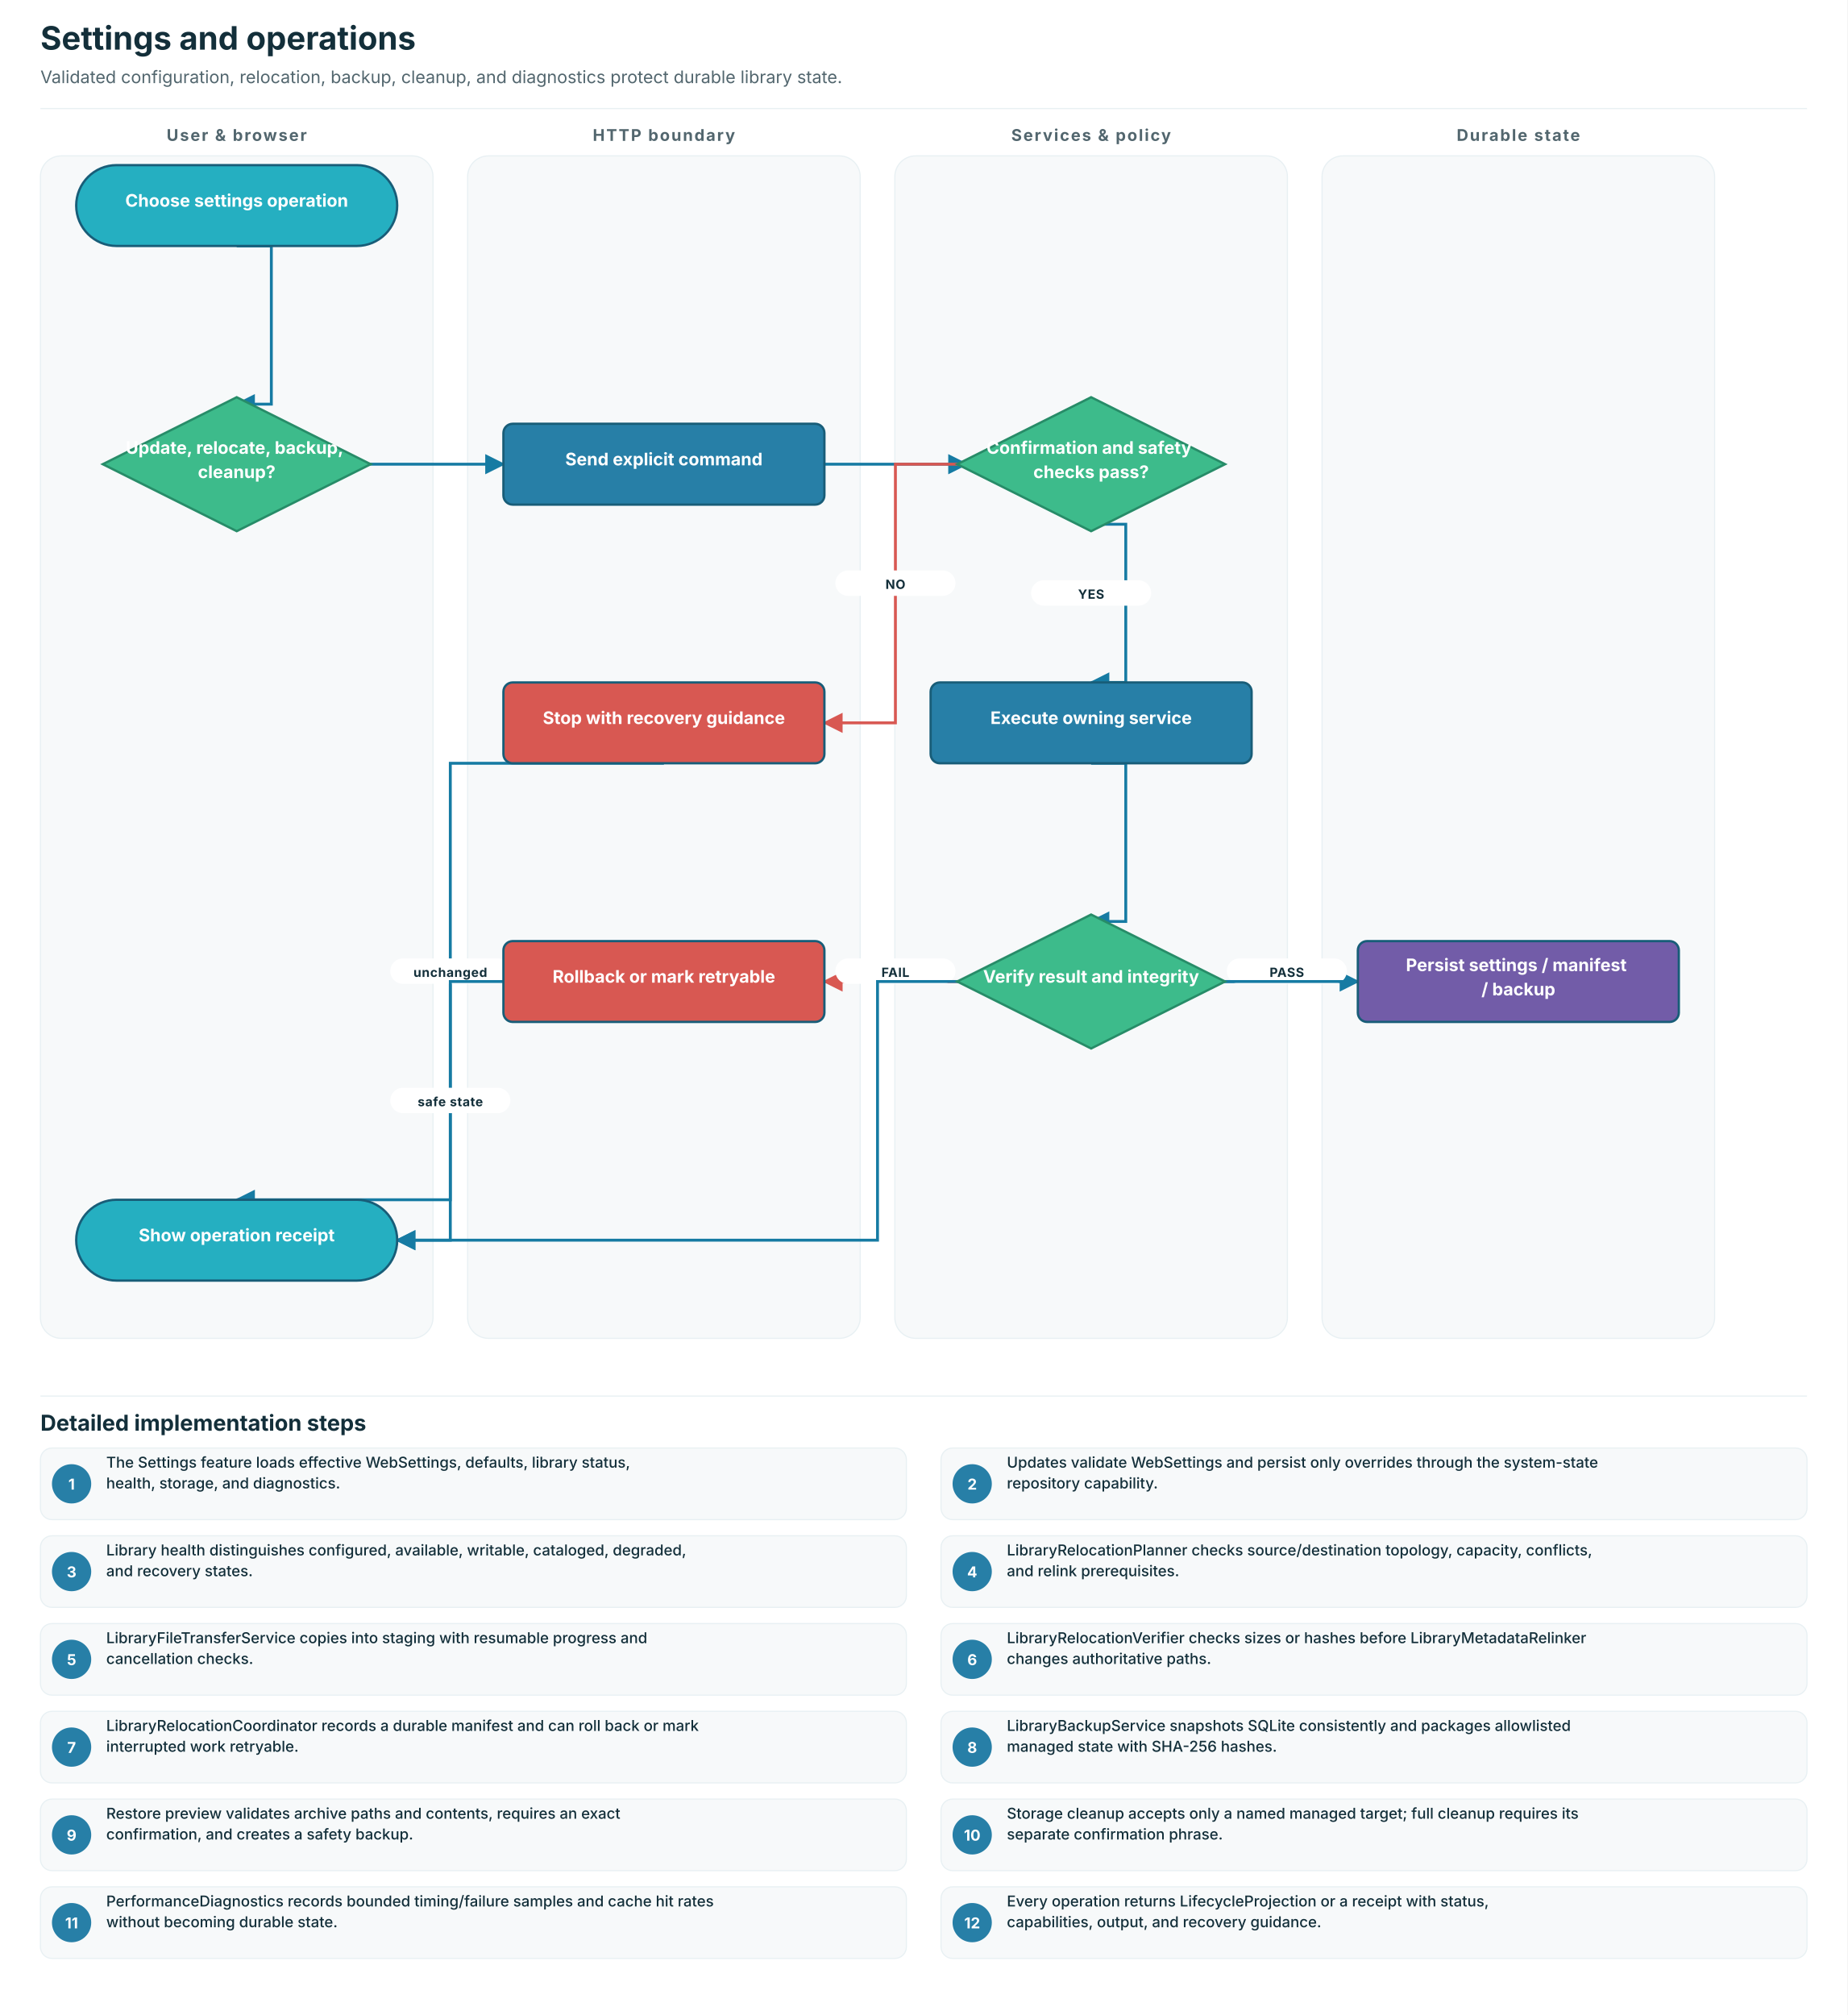
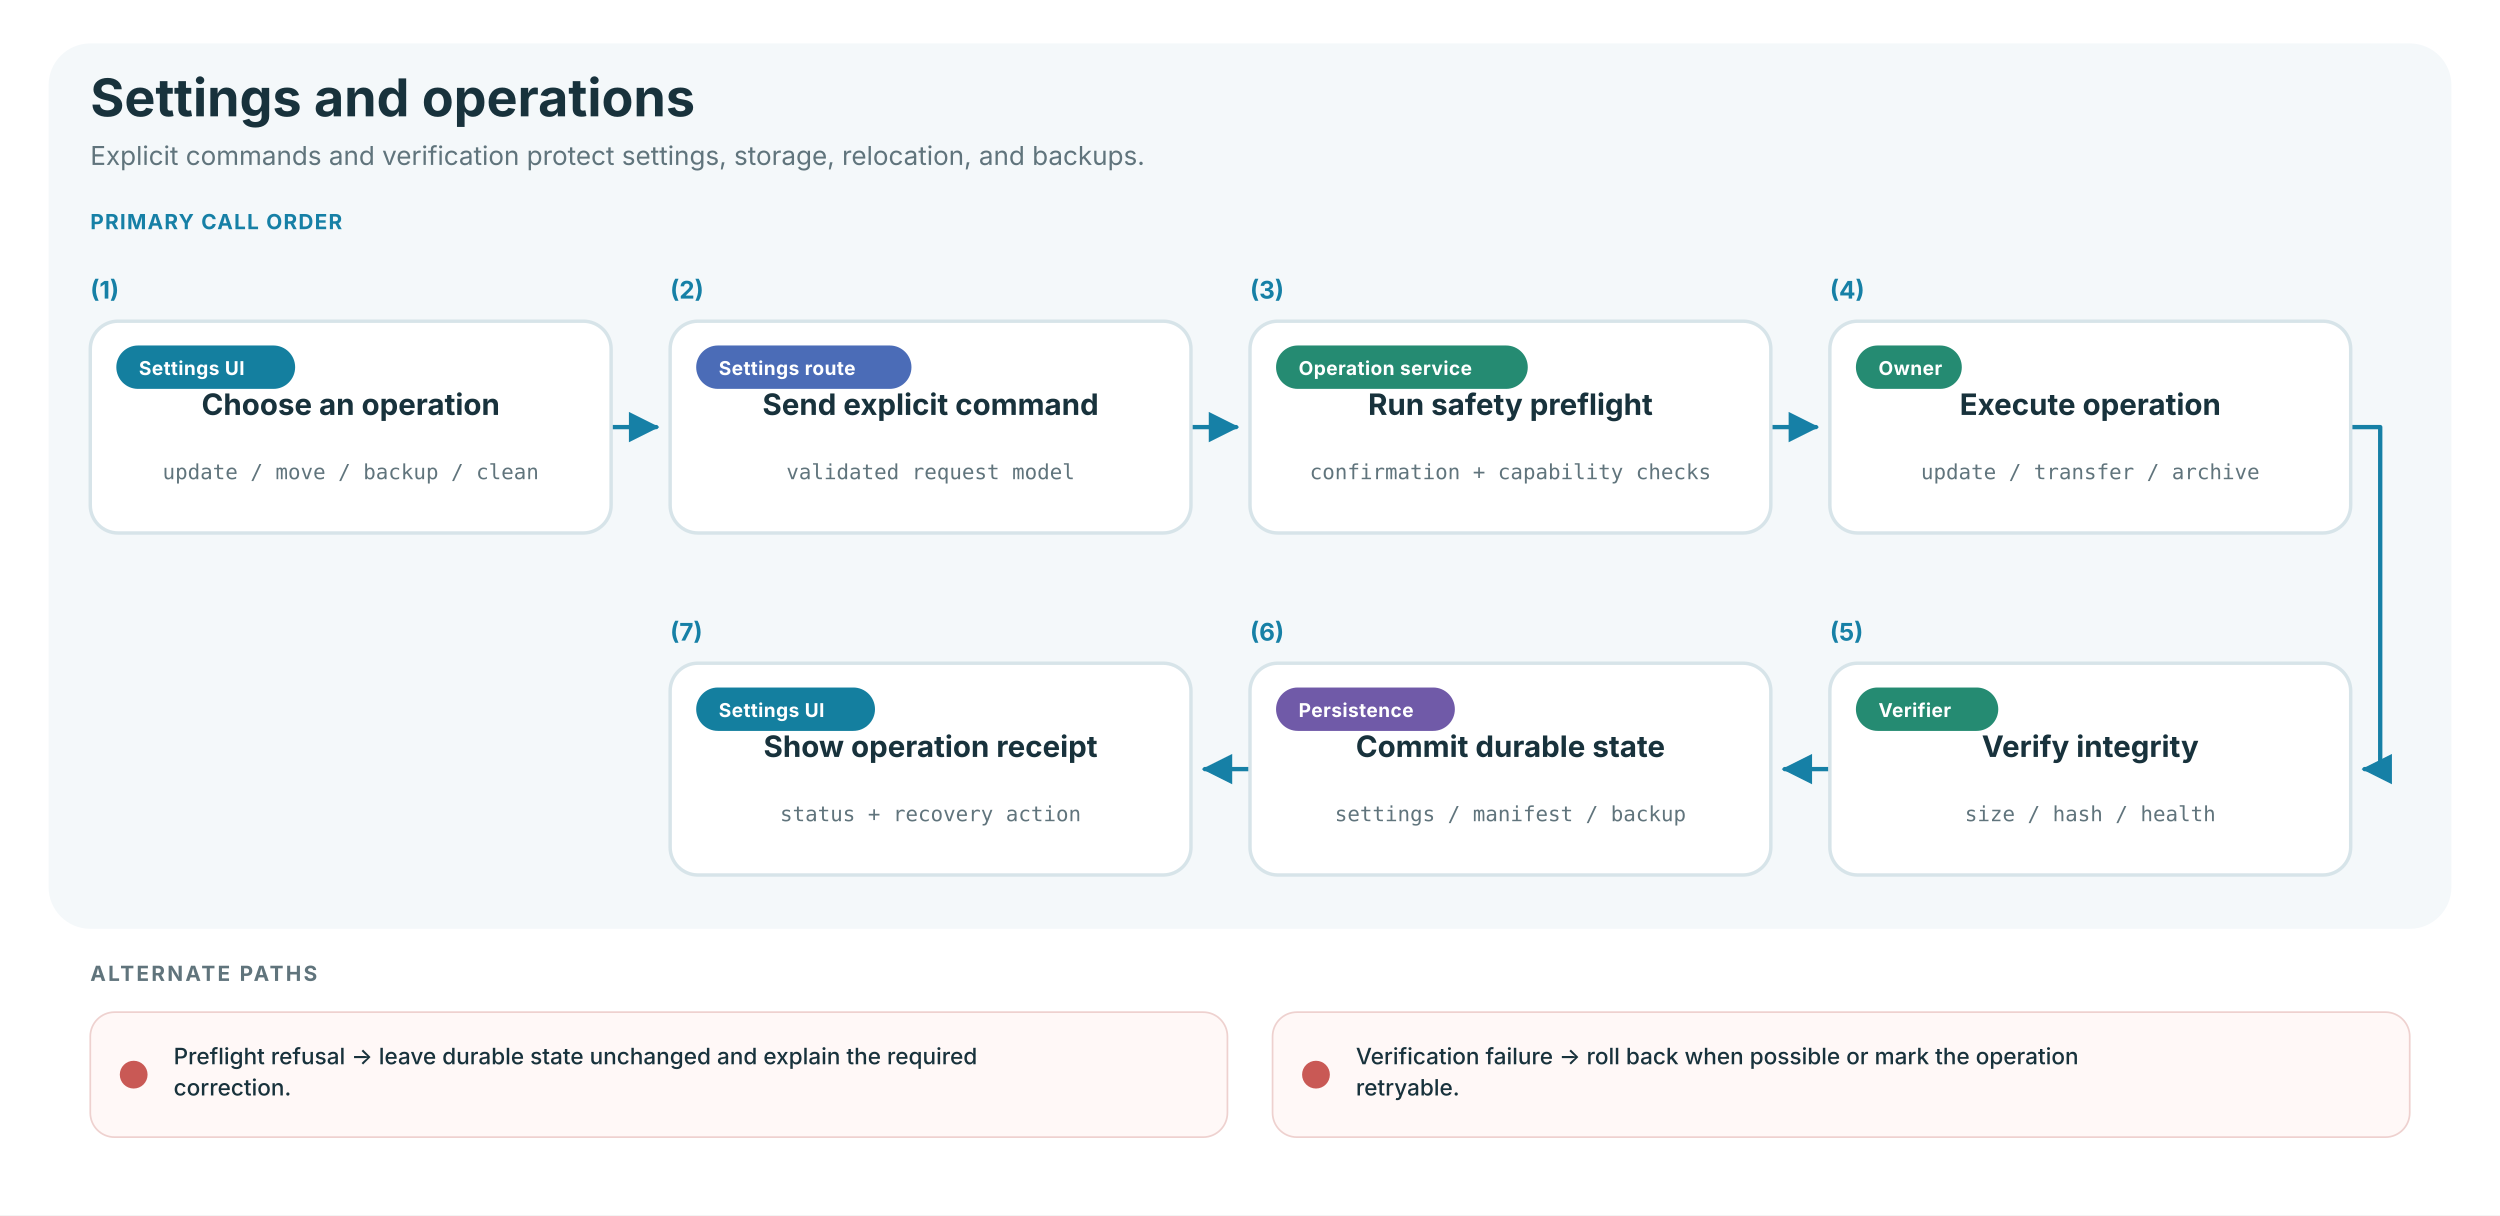
- <svg xmlns="http://www.w3.org/2000/svg" width="1600" height="1745" viewBox="0 0 1600 1745" role="img" aria-labelledby="title desc">
+ <svg xmlns="http://www.w3.org/2000/svg" width="1440" height="700" viewBox="0 0 1440 700" role="img" aria-labelledby="title desc">
  <defs>
    <marker id="arrow" viewBox="0 0 10 10" refX="9" refY="5" markerWidth="7" markerHeight="7" orient="auto-start-reverse">
-       <path d="M 0 0 L 10 5 L 0 10 z" fill="#167ba3" />
-     </marker>
-     <marker id="arrow-failure" viewBox="0 0 10 10" refX="9" refY="5" markerWidth="7" markerHeight="7" orient="auto-start-reverse">
-       <path d="M 0 0 L 10 5 L 0 10 z" fill="#d85852" />
+       <path d="M 0 0 L 10 5 L 0 10 z" fill="#1680a6" />
    </marker>
    <style>
-       .title { font: 700 28px system-ui, -apple-system, sans-serif; fill: #132f3a; }
-       .subtitle { font: 400 15px system-ui, -apple-system, sans-serif; fill: #52666e; }
-       .lane-label {
-         font: 700 14px system-ui, -apple-system, sans-serif;
+       .title { font: 750 30px system-ui, -apple-system, sans-serif; fill: #18323c; }
+       .subtitle { font: 400 15px system-ui, -apple-system, sans-serif; fill: #60747c; }
+       .order-note {
+         font: 650 12px system-ui, -apple-system, sans-serif;
+         fill: #1680a6;
+         letter-spacing: .7px;
+       }
+       .call-number { font: 700 14px system-ui, -apple-system, sans-serif; fill: #1680a6; }
+       .owner { font: 700 11px system-ui, -apple-system, sans-serif; fill: #ffffff; letter-spacing: .25px; }
+       .call-title { font: 720 17px system-ui, -apple-system, sans-serif; fill: #18323c; }
+       .symbol { font: 500 12px ui-monospace, SFMono-Regular, Menlo, monospace; fill: #60747c; }
+       .arrow {
+         fill: none;
+         stroke: #1680a6;
+         stroke-width: 2.5;
+         stroke-linecap: round;
+         stroke-linejoin: round;
+       }
+       .alternate-title {
+         font: 750 12px system-ui, -apple-system, sans-serif;
+         fill: #60747c;
        letter-spacing: 1.3px;
-         fill: #52666e;
-         text-transform: uppercase;
      }
-       .node-label { font: 700 15px system-ui, -apple-system, sans-serif; }
-       .edge-label {
-         font: 700 11px system-ui, -apple-system, sans-serif;
-         fill: #132f3a;
-         letter-spacing: .4px;
-       }
-       .details-title { font: 700 19px system-ui, -apple-system, sans-serif; fill: #132f3a; }
-       .step-number { font: 700 13px system-ui, -apple-system, sans-serif; fill: #ffffff; }
-       .step-text { font: 500 13px system-ui, -apple-system, sans-serif; fill: #132f3a; }
+       .alternate-text { font: 500 13px system-ui, -apple-system, sans-serif; fill: #18323c; }
    </style>
  </defs>
-   <rect width="1600" height="1745" fill="#ffffff" />
-   <text class="title" x="35" y="43">Settings and operations</text>
-   <text class="subtitle" x="35" y="72">Validated configuration, relocation, backup, cleanup, and diagnostics protect durable library state.</text>
-   <line x1="35" y1="94" x2="1565" y2="94" stroke="#e8f0f3" />
-   <rect x="35.0" y="135" width="340" height="1024" rx="18" fill="#f7f9fa" stroke="#e8f0f3" />
-   <rect x="405.0" y="135" width="340" height="1024" rx="18" fill="#f7f9fa" stroke="#e8f0f3" />
-   <rect x="775.0" y="135" width="340" height="1024" rx="18" fill="#f7f9fa" stroke="#e8f0f3" />
-   <rect x="1145.0" y="135" width="340" height="1024" rx="18" fill="#f7f9fa" stroke="#e8f0f3" />
-   <text class="lane-label" x="205" y="122" text-anchor="middle">User &amp; browser</text>
-   <text class="lane-label" x="575" y="122" text-anchor="middle">HTTP boundary</text>
-   <text class="lane-label" x="945" y="122" text-anchor="middle">Services &amp; policy</text>
-   <text class="lane-label" x="1315" y="122" text-anchor="middle">Durable state</text>
-   <g>
-     <path d="M 205.0 213.0 H 235.0 V 350.0 H 205.0" fill="none" stroke="#167ba3" stroke-width="2.5" marker-end="url(#arrow)" />
-   </g>
-   <g>
-     <path d="M 313.0 402.0 H 374.5 V 402.0 H 436.0" fill="none" stroke="#167ba3" stroke-width="2.5" marker-end="url(#arrow)" />
-   </g>
-   <g>
-     <path d="M 714.0 402.0 H 775.5 V 402.0 H 837.0" fill="none" stroke="#167ba3" stroke-width="2.5" marker-end="url(#arrow)" />
-   </g>
-   <g>
-     <path d="M 945.0 454.0 H 975.0 V 591.0 H 945.0" fill="none" stroke="#167ba3" stroke-width="2.5" marker-end="url(#arrow)" />
-     <rect x="893.0" y="502.5" width="104" height="22" rx="11" fill="#ffffff" />
-     <text class="edge-label" x="945.0" y="518.5" text-anchor="middle">YES</text>
-   </g>
-   <g>
-     <path d="M 837.0 402.0 H 775.5 V 626.0 H 714.0" fill="none" stroke="#d85852" stroke-width="2.5" marker-end="url(#arrow-failure)" />
-     <rect x="723.5" y="494.0" width="104" height="22" rx="11" fill="#ffffff" />
-     <text class="edge-label" x="775.5" y="510.0" text-anchor="middle">NO</text>
-   </g>
-   <g>
-     <path d="M 945.0 661.0 H 975.0 V 798.0 H 945.0" fill="none" stroke="#167ba3" stroke-width="2.5" marker-end="url(#arrow)" />
-   </g>
-   <g>
-     <path d="M 1053.0 850.0 H 1114.5 V 850.0 H 1176.0" fill="none" stroke="#167ba3" stroke-width="2.5" marker-end="url(#arrow)" />
-     <rect x="1062.5" y="830.0" width="104" height="22" rx="11" fill="#ffffff" />
-     <text class="edge-label" x="1114.5" y="846.0" text-anchor="middle">PASS</text>
-   </g>
-   <g>
-     <path d="M 837.0 850.0 H 775.5 V 850.0 H 714.0" fill="none" stroke="#d85852" stroke-width="2.5" marker-end="url(#arrow-failure)" />
-     <rect x="723.5" y="830.0" width="104" height="22" rx="11" fill="#ffffff" />
-     <text class="edge-label" x="775.5" y="846.0" text-anchor="middle">FAIL</text>
-   </g>
-   <g>
-     <path d="M 1176.0 850.0 H 760.0 V 1074.0 H 344.0" fill="none" stroke="#167ba3" stroke-width="2.5" marker-end="url(#arrow)" />
-   </g>
-   <g>
-     <path d="M 575.0 661.0 H 390.0 V 1039.0 H 205.0" fill="none" stroke="#167ba3" stroke-width="2.5" marker-end="url(#arrow)" />
-     <rect x="338.0" y="830.0" width="104" height="22" rx="11" fill="#ffffff" />
-     <text class="edge-label" x="390.0" y="846.0" text-anchor="middle">unchanged</text>
-   </g>
-   <g>
-     <path d="M 436.0 850.0 H 390.0 V 1074.0 H 344.0" fill="none" stroke="#167ba3" stroke-width="2.5" marker-end="url(#arrow)" />
-     <rect x="338.0" y="942.0" width="104" height="22" rx="11" fill="#ffffff" />
-     <text class="edge-label" x="390.0" y="958.0" text-anchor="middle">safe state</text>
-   </g>
-   <g id="choose">
-     <rect x="66.0" y="143.0" width="278" height="70" rx="35" fill="#25afc1" stroke="#185d78" stroke-width="2" />
-     <text class="node-label" fill="#ffffff" text-anchor="middle">
-       <tspan x="205.0" y="179.0">Choose settings operation</tspan>
+   <rect width="1440" height="700" fill="#ffffff" />
+   <rect x="28" y="25" width="1384" height="510" rx="24" fill="#f4f8fa" />
+   <text class="title" x="52" y="67">Settings and operations</text>
+   <text class="subtitle" x="52" y="95">Explicit commands and verification protect settings, storage, relocation, and backups.</text>
+   <text class="order-note" x="52" y="132">PRIMARY CALL ORDER</text>
+   <path class="arrow" d="M 352 246.0 H 378" marker-end="url(#arrow)" />
+   <path class="arrow" d="M 686 246.0 H 712" marker-end="url(#arrow)" />
+   <path class="arrow" d="M 1020 246.0 H 1046" marker-end="url(#arrow)" />
+   <path class="arrow" d="M 1354 246.0 H 1371.0 V 443.0 H 1362" marker-end="url(#arrow)" />
+   <path class="arrow" d="M 1054 443.0 H 1028" marker-end="url(#arrow)" />
+   <path class="arrow" d="M 720 443.0 H 694" marker-end="url(#arrow)" />
+   <g class="call" id="call-1">
+     <text class="call-number" x="52.0" y="172.0">(1)</text>
+     <rect x="52" y="185" width="300" height="122" rx="16" fill="#ffffff" stroke="#d7e4e9" stroke-width="2" />
+     <rect x="67" y="199" width="103" height="25" rx="12.5" fill="#147f9f" />
+     <text class="owner" x="80" y="216">Settings UI</text>
+     <text class="call-title" text-anchor="middle">
+       <tspan x="202.0" y="239.0">Choose an operation</tspan>
+     </text>
+     <text class="symbol" text-anchor="middle">
+       <tspan x="202.0" y="276.0">update / move / backup / clean</tspan>
    </text>
  </g>
-   <g id="operation">
-     <polygon points="205,344 321,402 205,460 89,402" fill="#3dbb8b" stroke="#278c68" stroke-width="2" />
-     <text class="node-label" fill="#ffffff" text-anchor="middle">
-       <tspan x="205.0" y="393.0">Update, relocate, backup,</tspan>
-       <tspan x="205.0" y="414.0">cleanup?</tspan>
+   <g class="call" id="call-2">
+     <text class="call-number" x="386.0" y="172.0">(2)</text>
+     <rect x="386" y="185" width="300" height="122" rx="16" fill="#ffffff" stroke="#d7e4e9" stroke-width="2" />
+     <rect x="401" y="199" width="124" height="25" rx="12.5" fill="#4b6cb7" />
+     <text class="owner" x="414" y="216">Settings route</text>
+     <text class="call-title" text-anchor="middle">
+       <tspan x="536.0" y="239.0">Send explicit command</tspan>
+     </text>
+     <text class="symbol" text-anchor="middle">
+       <tspan x="536.0" y="276.0">validated request model</tspan>
    </text>
  </g>
-   <g id="request">
-     <rect x="436.0" y="367.0" width="278" height="70" rx="8" fill="#277fa7" stroke="#185d78" stroke-width="2" />
-     <text class="node-label" fill="#ffffff" text-anchor="middle">
-       <tspan x="575.0" y="403.0">Send explicit command</tspan>
+   <g class="call" id="call-3">
+     <text class="call-number" x="720.0" y="172.0">(3)</text>
+     <rect x="720" y="185" width="300" height="122" rx="16" fill="#ffffff" stroke="#d7e4e9" stroke-width="2" />
+     <rect x="735" y="199" width="145" height="25" rx="12.5" fill="#258b72" />
+     <text class="owner" x="748" y="216">Operation service</text>
+     <text class="call-title" text-anchor="middle">
+       <tspan x="870.0" y="239.0">Run safety preflight</tspan>
+     </text>
+     <text class="symbol" text-anchor="middle">
+       <tspan x="870.0" y="276.0">confirmation + capability checks</tspan>
    </text>
  </g>
-   <g id="guard">
-     <polygon points="945,344 1061,402 945,460 829,402" fill="#3dbb8b" stroke="#278c68" stroke-width="2" />
-     <text class="node-label" fill="#ffffff" text-anchor="middle">
-       <tspan x="945.0" y="393.0">Confirmation and safety</tspan>
-       <tspan x="945.0" y="414.0">checks pass?</tspan>
+   <g class="call" id="call-4">
+     <text class="call-number" x="1054.0" y="172.0">(4)</text>
+     <rect x="1054" y="185" width="300" height="122" rx="16" fill="#ffffff" stroke="#d7e4e9" stroke-width="2" />
+     <rect x="1069" y="199" width="61" height="25" rx="12.5" fill="#258b72" />
+     <text class="owner" x="1082" y="216">Owner</text>
+     <text class="call-title" text-anchor="middle">
+       <tspan x="1204.0" y="239.0">Execute operation</tspan>
+     </text>
+     <text class="symbol" text-anchor="middle">
+       <tspan x="1204.0" y="276.0">update / transfer / archive</tspan>
    </text>
  </g>
-   <g id="execute">
-     <rect x="806.0" y="591.0" width="278" height="70" rx="8" fill="#277fa7" stroke="#185d78" stroke-width="2" />
-     <text class="node-label" fill="#ffffff" text-anchor="middle">
-       <tspan x="945.0" y="627.0">Execute owning service</tspan>
+   <g class="call" id="call-5">
+     <text class="call-number" x="1054.0" y="369.0">(5)</text>
+     <rect x="1054" y="382" width="300" height="122" rx="16" fill="#ffffff" stroke="#d7e4e9" stroke-width="2" />
+     <rect x="1069" y="396" width="82" height="25" rx="12.5" fill="#258b72" />
+     <text class="owner" x="1082" y="413">Verifier</text>
+     <text class="call-title" text-anchor="middle">
+       <tspan x="1204.0" y="436.0">Verify integrity</tspan>
+     </text>
+     <text class="symbol" text-anchor="middle">
+       <tspan x="1204.0" y="473.0">size / hash / health</tspan>
    </text>
  </g>
-   <g id="verify">
-     <polygon points="945,792 1061,850 945,908 829,850" fill="#3dbb8b" stroke="#278c68" stroke-width="2" />
-     <text class="node-label" fill="#ffffff" text-anchor="middle">
-       <tspan x="945.0" y="851.0">Verify result and integrity</tspan>
+   <g class="call" id="call-6">
+     <text class="call-number" x="720.0" y="369.0">(6)</text>
+     <rect x="720" y="382" width="300" height="122" rx="16" fill="#ffffff" stroke="#d7e4e9" stroke-width="2" />
+     <rect x="735" y="396" width="103" height="25" rx="12.5" fill="#705aa8" />
+     <text class="owner" x="748" y="413">Persistence</text>
+     <text class="call-title" text-anchor="middle">
+       <tspan x="870.0" y="436.0">Commit durable state</tspan>
+     </text>
+     <text class="symbol" text-anchor="middle">
+       <tspan x="870.0" y="473.0">settings / manifest / backup</tspan>
    </text>
  </g>
-   <g id="persist">
-     <rect x="1176.0" y="815.0" width="278" height="70" rx="8" fill="#725ca8" stroke="#185d78" stroke-width="2" />
-     <text class="node-label" fill="#ffffff" text-anchor="middle">
-       <tspan x="1315.0" y="841.0">Persist settings / manifest</tspan>
-       <tspan x="1315.0" y="862.0">/ backup</tspan>
+   <g class="call" id="call-7">
+     <text class="call-number" x="386.0" y="369.0">(7)</text>
+     <rect x="386" y="382" width="300" height="122" rx="16" fill="#ffffff" stroke="#d7e4e9" stroke-width="2" />
+     <rect x="401" y="396" width="103" height="25" rx="12.5" fill="#147f9f" />
+     <text class="owner" x="414" y="413">Settings UI</text>
+     <text class="call-title" text-anchor="middle">
+       <tspan x="536.0" y="436.0">Show operation receipt</tspan>
+     </text>
+     <text class="symbol" text-anchor="middle">
+       <tspan x="536.0" y="473.0">status + recovery action</tspan>
    </text>
  </g>
-   <g id="finish">
-     <rect x="66.0" y="1039.0" width="278" height="70" rx="35" fill="#25afc1" stroke="#185d78" stroke-width="2" />
-     <text class="node-label" fill="#ffffff" text-anchor="middle">
-       <tspan x="205.0" y="1075.0">Show operation receipt</tspan>
+   <text class="alternate-title" x="52" y="565">ALTERNATE PATHS</text>
+   <g class="alternate">
+     <rect x="52" y="583" width="655" height="72" rx="14" fill="#fff8f7" stroke="#eed1cf" />
+     <circle cx="77" cy="619" r="8" fill="#c95955" />
+     <text class="alternate-text">
+       <tspan x="100" y="613">Preflight refusal → leave durable state unchanged and explain the required</tspan>
+       <tspan x="100" y="631">correction.</tspan>
    </text>
  </g>
-   <g id="refuse">
-     <rect x="436.0" y="591.0" width="278" height="70" rx="8" fill="#d85852" stroke="#185d78" stroke-width="2" />
-     <text class="node-label" fill="#ffffff" text-anchor="middle">
-       <tspan x="575.0" y="627.0">Stop with recovery guidance</tspan>
-     </text>
-   </g>
-   <g id="rollback">
-     <rect x="436.0" y="815.0" width="278" height="70" rx="8" fill="#d85852" stroke="#185d78" stroke-width="2" />
-     <text class="node-label" fill="#ffffff" text-anchor="middle">
-       <tspan x="575.0" y="851.0">Rollback or mark retryable</tspan>
-     </text>
-   </g>
-   <line x1="35" y1="1209" x2="1565" y2="1209" stroke="#e8f0f3" />
-   <text class="details-title" x="35" y="1239">Detailed implementation steps</text>
-   <g class="step">
-     <rect x="35" y="1254" width="750" height="62" rx="10" fill="#f7f9fa" stroke="#e8f0f3" />
-     <circle cx="62" cy="1285" r="17" fill="#277fa7" />
-     <text class="step-number" x="62" y="1290" text-anchor="middle">1</text>
-     <text class="step-text">
-       <tspan x="92" y="1271">The Settings feature loads effective WebSettings, defaults, library status,</tspan>
-       <tspan x="92" y="1289">health, storage, and diagnostics.</tspan>
-     </text>
-   </g>
-   <g class="step">
-     <rect x="815" y="1254" width="750" height="62" rx="10" fill="#f7f9fa" stroke="#e8f0f3" />
-     <circle cx="842" cy="1285" r="17" fill="#277fa7" />
-     <text class="step-number" x="842" y="1290" text-anchor="middle">2</text>
-     <text class="step-text">
-       <tspan x="872" y="1271">Updates validate WebSettings and persist only overrides through the system-state</tspan>
-       <tspan x="872" y="1289">repository capability.</tspan>
-     </text>
-   </g>
-   <g class="step">
-     <rect x="35" y="1330" width="750" height="62" rx="10" fill="#f7f9fa" stroke="#e8f0f3" />
-     <circle cx="62" cy="1361" r="17" fill="#277fa7" />
-     <text class="step-number" x="62" y="1366" text-anchor="middle">3</text>
-     <text class="step-text">
-       <tspan x="92" y="1347">Library health distinguishes configured, available, writable, cataloged, degraded,</tspan>
-       <tspan x="92" y="1365">and recovery states.</tspan>
-     </text>
-   </g>
-   <g class="step">
-     <rect x="815" y="1330" width="750" height="62" rx="10" fill="#f7f9fa" stroke="#e8f0f3" />
-     <circle cx="842" cy="1361" r="17" fill="#277fa7" />
-     <text class="step-number" x="842" y="1366" text-anchor="middle">4</text>
-     <text class="step-text">
-       <tspan x="872" y="1347">LibraryRelocationPlanner checks source/destination topology, capacity, conflicts,</tspan>
-       <tspan x="872" y="1365">and relink prerequisites.</tspan>
-     </text>
-   </g>
-   <g class="step">
-     <rect x="35" y="1406" width="750" height="62" rx="10" fill="#f7f9fa" stroke="#e8f0f3" />
-     <circle cx="62" cy="1437" r="17" fill="#277fa7" />
-     <text class="step-number" x="62" y="1442" text-anchor="middle">5</text>
-     <text class="step-text">
-       <tspan x="92" y="1423">LibraryFileTransferService copies into staging with resumable progress and</tspan>
-       <tspan x="92" y="1441">cancellation checks.</tspan>
-     </text>
-   </g>
-   <g class="step">
-     <rect x="815" y="1406" width="750" height="62" rx="10" fill="#f7f9fa" stroke="#e8f0f3" />
-     <circle cx="842" cy="1437" r="17" fill="#277fa7" />
-     <text class="step-number" x="842" y="1442" text-anchor="middle">6</text>
-     <text class="step-text">
-       <tspan x="872" y="1423">LibraryRelocationVerifier checks sizes or hashes before LibraryMetadataRelinker</tspan>
-       <tspan x="872" y="1441">changes authoritative paths.</tspan>
-     </text>
-   </g>
-   <g class="step">
-     <rect x="35" y="1482" width="750" height="62" rx="10" fill="#f7f9fa" stroke="#e8f0f3" />
-     <circle cx="62" cy="1513" r="17" fill="#277fa7" />
-     <text class="step-number" x="62" y="1518" text-anchor="middle">7</text>
-     <text class="step-text">
-       <tspan x="92" y="1499">LibraryRelocationCoordinator records a durable manifest and can roll back or mark</tspan>
-       <tspan x="92" y="1517">interrupted work retryable.</tspan>
-     </text>
-   </g>
-   <g class="step">
-     <rect x="815" y="1482" width="750" height="62" rx="10" fill="#f7f9fa" stroke="#e8f0f3" />
-     <circle cx="842" cy="1513" r="17" fill="#277fa7" />
-     <text class="step-number" x="842" y="1518" text-anchor="middle">8</text>
-     <text class="step-text">
-       <tspan x="872" y="1499">LibraryBackupService snapshots SQLite consistently and packages allowlisted</tspan>
-       <tspan x="872" y="1517">managed state with SHA-256 hashes.</tspan>
-     </text>
-   </g>
-   <g class="step">
-     <rect x="35" y="1558" width="750" height="62" rx="10" fill="#f7f9fa" stroke="#e8f0f3" />
-     <circle cx="62" cy="1589" r="17" fill="#277fa7" />
-     <text class="step-number" x="62" y="1594" text-anchor="middle">9</text>
-     <text class="step-text">
-       <tspan x="92" y="1575">Restore preview validates archive paths and contents, requires an exact</tspan>
-       <tspan x="92" y="1593">confirmation, and creates a safety backup.</tspan>
-     </text>
-   </g>
-   <g class="step">
-     <rect x="815" y="1558" width="750" height="62" rx="10" fill="#f7f9fa" stroke="#e8f0f3" />
-     <circle cx="842" cy="1589" r="17" fill="#277fa7" />
-     <text class="step-number" x="842" y="1594" text-anchor="middle">10</text>
-     <text class="step-text">
-       <tspan x="872" y="1575">Storage cleanup accepts only a named managed target; full cleanup requires its</tspan>
-       <tspan x="872" y="1593">separate confirmation phrase.</tspan>
-     </text>
-   </g>
-   <g class="step">
-     <rect x="35" y="1634" width="750" height="62" rx="10" fill="#f7f9fa" stroke="#e8f0f3" />
-     <circle cx="62" cy="1665" r="17" fill="#277fa7" />
-     <text class="step-number" x="62" y="1670" text-anchor="middle">11</text>
-     <text class="step-text">
-       <tspan x="92" y="1651">PerformanceDiagnostics records bounded timing/failure samples and cache hit rates</tspan>
-       <tspan x="92" y="1669">without becoming durable state.</tspan>
-     </text>
-   </g>
-   <g class="step">
-     <rect x="815" y="1634" width="750" height="62" rx="10" fill="#f7f9fa" stroke="#e8f0f3" />
-     <circle cx="842" cy="1665" r="17" fill="#277fa7" />
-     <text class="step-number" x="842" y="1670" text-anchor="middle">12</text>
-     <text class="step-text">
-       <tspan x="872" y="1651">Every operation returns LifecycleProjection or a receipt with status,</tspan>
-       <tspan x="872" y="1669">capabilities, output, and recovery guidance.</tspan>
+   <g class="alternate">
+     <rect x="733" y="583" width="655" height="72" rx="14" fill="#fff8f7" stroke="#eed1cf" />
+     <circle cx="758" cy="619" r="8" fill="#c95955" />
+     <text class="alternate-text">
+       <tspan x="781" y="613">Verification failure → roll back when possible or mark the operation</tspan>
+       <tspan x="781" y="631">retryable.</tspan>
    </text>
  </g>
</svg>
